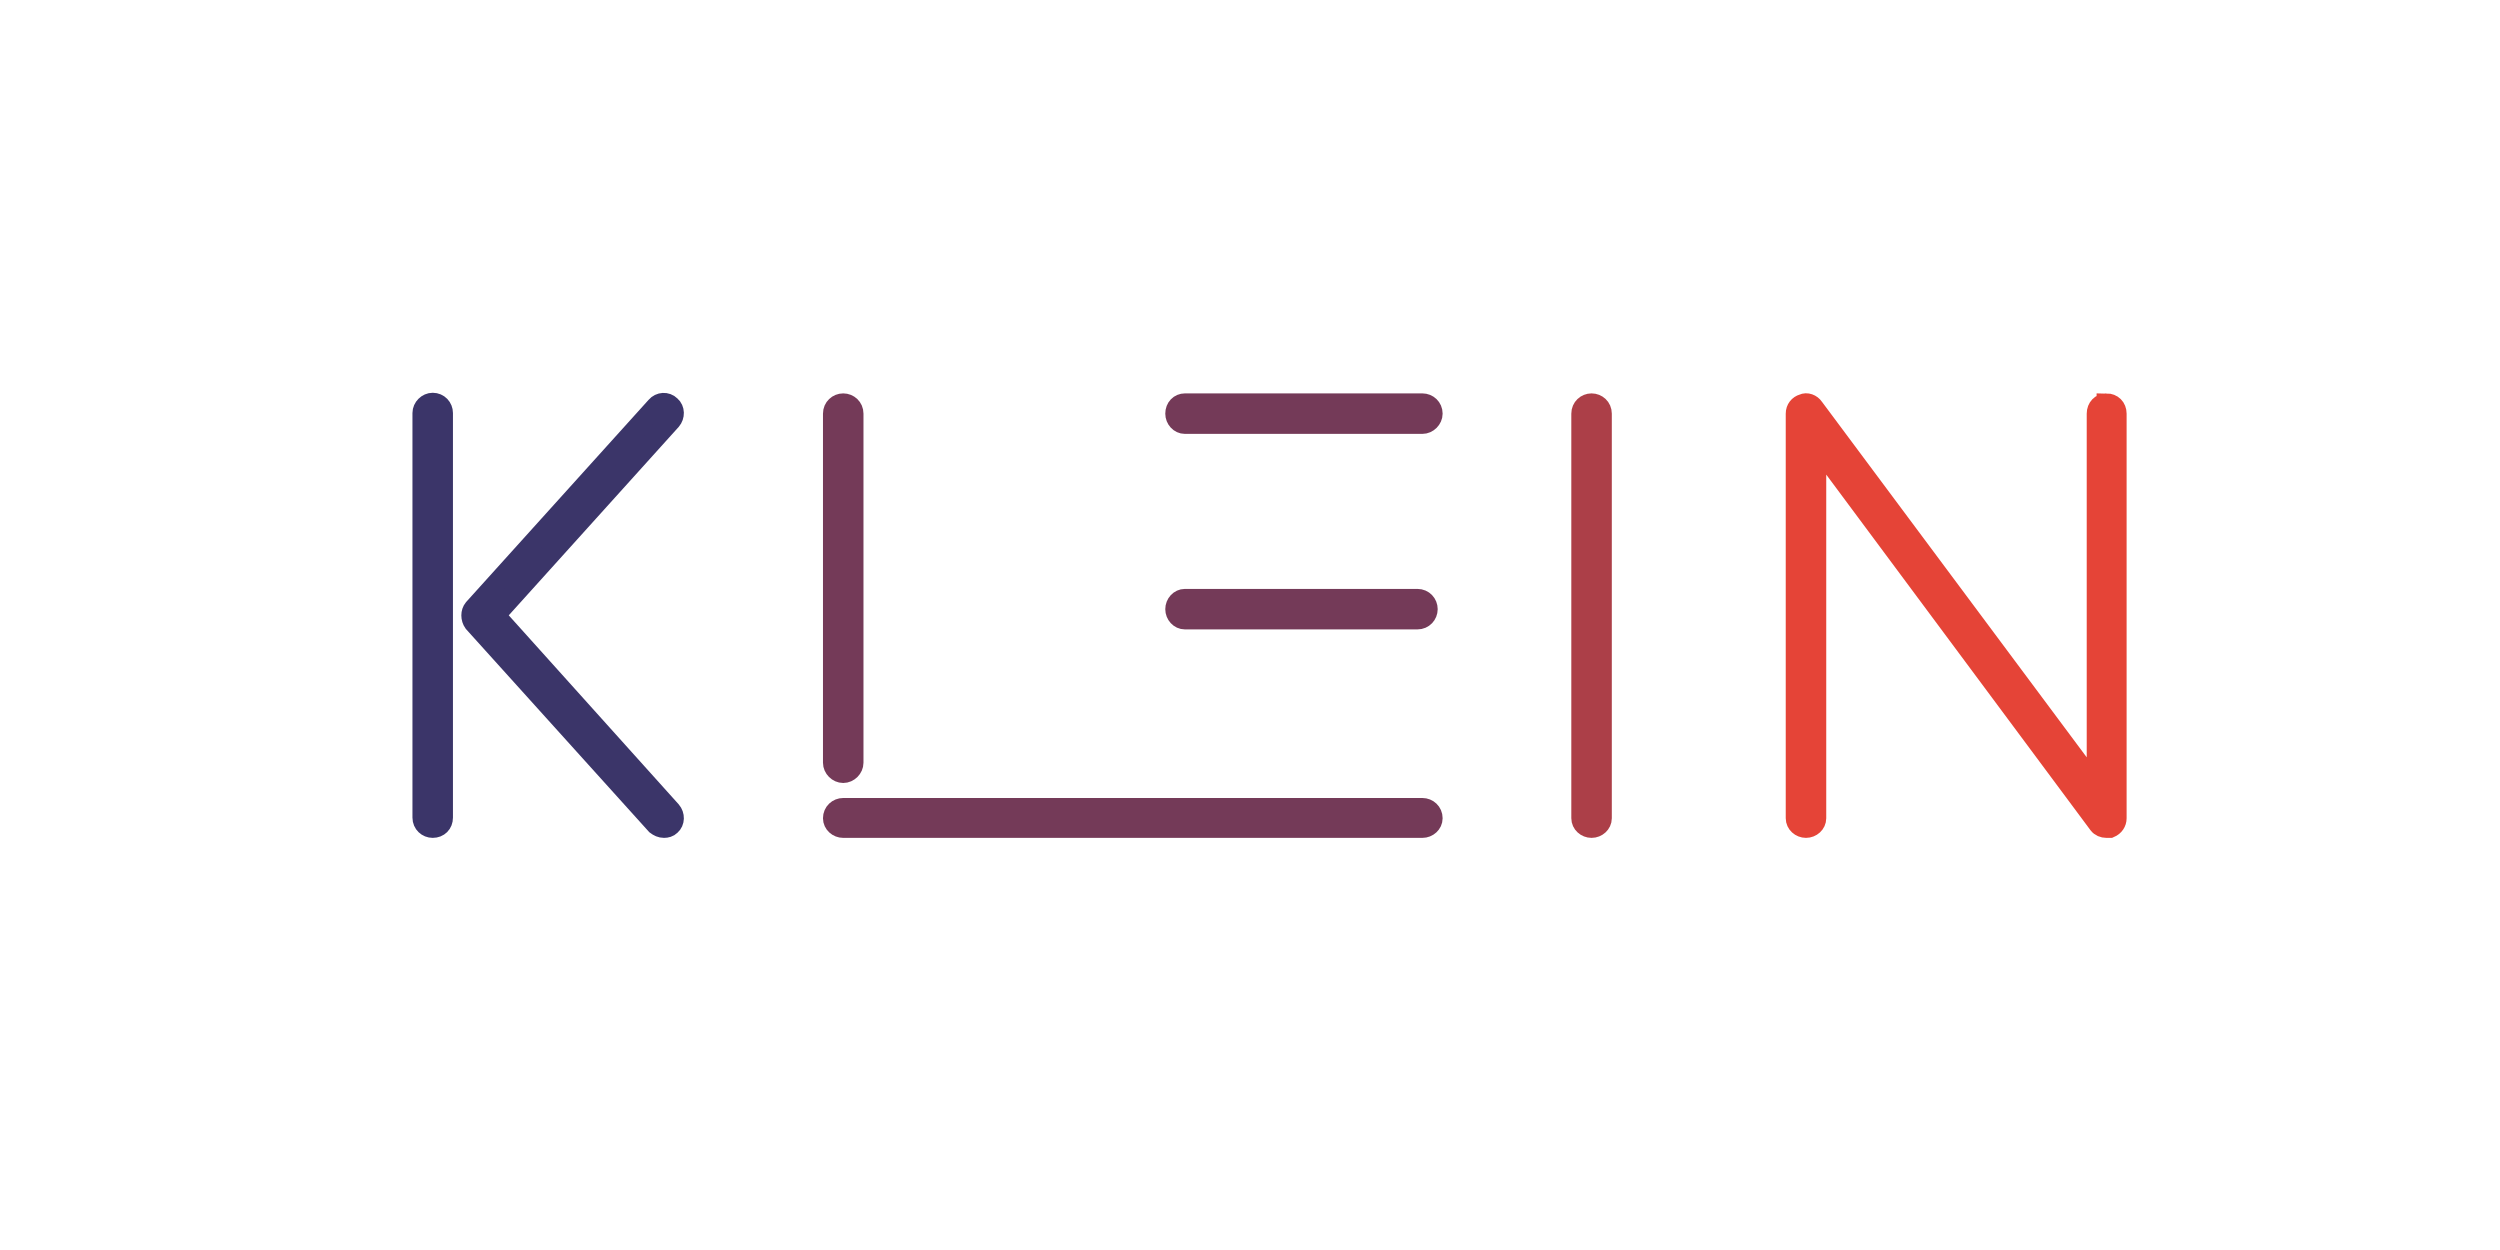
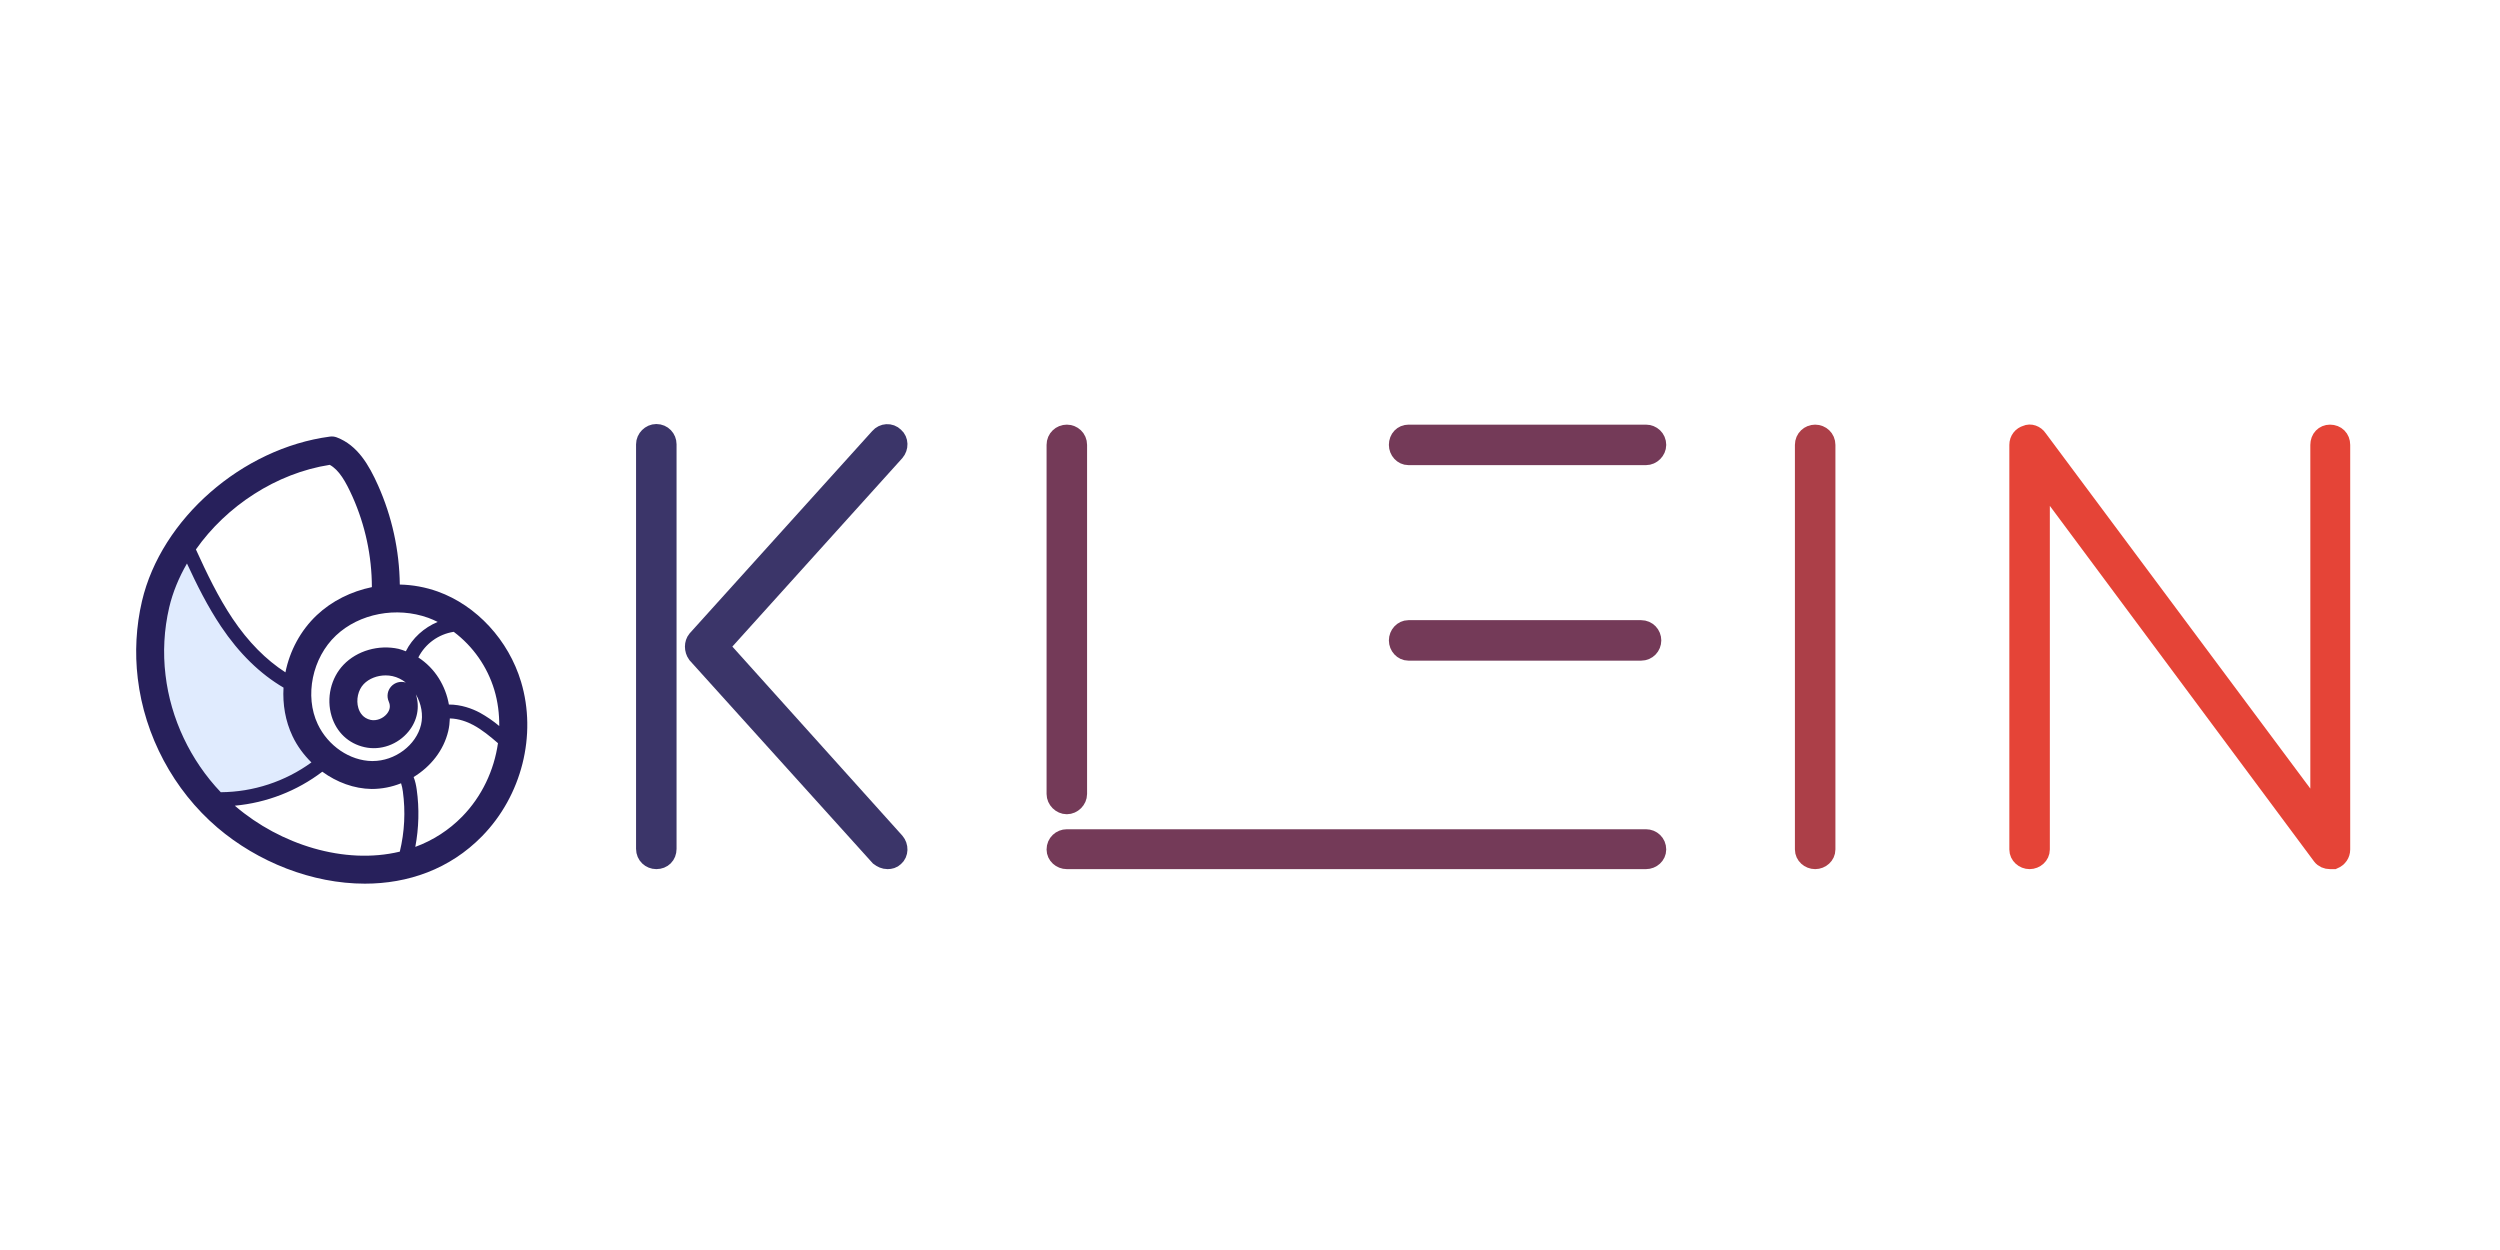
<svg xmlns="http://www.w3.org/2000/svg" width="1280" height="640">
  <g>
    <rect x="-1" y="-1" width="1282" height="642" id="canvas_background" fill="none" />
  </g>
  <g>
    <g id="logo-group" stroke="null">
      <g id="logo-center" stroke="null">
        <g id="title" text-anchor="middle" font-family="'Brandmark Stencil 1'" font-size="72px" font-weight="normal" font-style="normal" stroke="null">
-           <path id="path98315" d="m221.544,423.993c-2.842,0 -5.368,-2.211 -5.368,-5.368l0,-207.157c0,-2.842 2.526,-5.368 5.368,-5.368c3.158,0 5.368,2.526 5.368,5.368l0,207.157c0,3.158 -2.211,5.368 -5.368,5.368zm118.421,0c-1.579,0 -2.842,-0.632 -4.105,-1.579l-93.473,-103.579c-1.579,-2.211 -1.579,-5.368 0,-7.263l93.473,-103.579c1.895,-2.211 5.368,-2.526 7.579,-0.316c2.211,1.895 2.211,5.368 0.316,7.579l-90,99.789l90,100.105c1.895,2.211 1.895,5.684 -0.316,7.579c-0.947,0.947 -2.211,1.263 -3.474,1.263l0,0z" stroke-width="10" stroke-miterlimit="2" fill="#3b3569" stroke="#3b3569" />
-           <path id="path98317" d="m431.731,395.888c2.842,0 5.368,-2.526 5.368,-5.368l0,-178.736c0,-3.158 -2.526,-5.368 -5.368,-5.368c-2.842,0 -5.368,2.211 -5.368,5.368l0,178.736c0,2.842 2.526,5.368 5.368,5.368zm174.947,-178.736l121.579,0c2.842,0 5.368,-2.526 5.368,-5.368c0,-3.158 -2.526,-5.368 -5.368,-5.368l-121.579,0c-2.842,0 -5.053,2.211 -5.053,5.368c0,2.842 2.211,5.368 5.053,5.368zm0,100.105l119.052,0c3.158,0 5.368,-2.526 5.368,-5.368c0,-2.842 -2.211,-5.368 -5.368,-5.368l-119.052,0c-2.842,0 -5.053,2.526 -5.053,5.368c0,2.842 2.211,5.368 5.053,5.368zm121.579,96.316l-296.526,0c-2.842,0 -5.368,2.211 -5.368,5.368c0,2.842 2.526,5.053 5.368,5.053l296.526,0c2.842,0 5.368,-2.211 5.368,-5.053c0,-3.158 -2.526,-5.368 -5.368,-5.368z" stroke-width="10" stroke-miterlimit="2" fill="#743a58" stroke="#743a58" />
-           <path id="path98319" d="m814.881,206.415c-2.842,0 -5.368,2.211 -5.368,5.368l0,207.157c0,2.842 2.526,5.053 5.368,5.053c2.842,0 5.368,-2.211 5.368,-5.053l0,-207.157c0,-3.158 -2.526,-5.368 -5.368,-5.368z" stroke-width="10" stroke-miterlimit="2" fill="#ac3f48" stroke="#ac3f48" />
-           <path id="path98321" d="m1078.456,206.415c-2.842,0 -5.053,2.211 -5.053,5.368l0,191.052l-144.631,-194.21c-1.263,-1.895 -3.789,-2.842 -5.684,-1.895c-2.211,0.632 -3.789,2.526 -3.789,5.053l0,207.157c0,2.842 2.526,5.053 5.368,5.053c2.842,0 5.368,-2.211 5.368,-5.053l0,-191.052l144.315,194.21c0.947,1.263 2.526,1.895 4.105,1.895l1.895,0c2.211,-0.947 3.474,-2.842 3.474,-5.053l0,-207.157c0,-3.158 -2.211,-5.368 -5.368,-5.368z" stroke-width="10" stroke-miterlimit="2" fill="#e54437" stroke="#e54437" />
+           <path id="path98315" d="m336.027,439.993c-2.842,0 -5.368,-2.211 -5.368,-5.368l0,-207.157c0,-2.842 2.526,-5.368 5.368,-5.368c3.158,0 5.368,2.526 5.368,5.368l0,207.157c0,3.158 -2.211,5.368 -5.368,5.368zm118.421,0c-1.579,0 -2.842,-0.632 -4.105,-1.579l-93.473,-103.579c-1.579,-2.211 -1.579,-5.368 0,-7.263l93.473,-103.579c1.895,-2.211 5.368,-2.526 7.579,-0.316c2.211,1.895 2.211,5.368 0.316,7.579l-90,99.789l90,100.105c1.895,2.211 1.895,5.684 -0.316,7.579c-0.947,0.947 -2.211,1.263 -3.474,1.263l0,0z" stroke-width="10" stroke-miterlimit="2" fill="#3b3569" stroke="#3b3569" />
+           <path id="path98317" d="m546.214,411.888c2.842,0 5.368,-2.526 5.368,-5.368l0,-178.736c0,-3.158 -2.526,-5.368 -5.368,-5.368c-2.842,0 -5.368,2.211 -5.368,5.368l0,178.736c0,2.842 2.526,5.368 5.368,5.368zm174.947,-178.736l121.579,0c2.842,0 5.368,-2.526 5.368,-5.368c0,-3.158 -2.526,-5.368 -5.368,-5.368l-121.579,0c-2.842,0 -5.053,2.211 -5.053,5.368c0,2.842 2.211,5.368 5.053,5.368zm0,100.105l119.052,0c3.158,0 5.368,-2.526 5.368,-5.368c0,-2.842 -2.211,-5.368 -5.368,-5.368l-119.052,0c-2.842,0 -5.053,2.526 -5.053,5.368c0,2.842 2.211,5.368 5.053,5.368zm121.579,96.316l-296.526,0c-2.842,0 -5.368,2.211 -5.368,5.368c0,2.842 2.526,5.053 5.368,5.053l296.526,0c2.842,0 5.368,-2.211 5.368,-5.053c0,-3.158 -2.526,-5.368 -5.368,-5.368z" stroke-width="10" stroke-miterlimit="2" fill="#743a58" stroke="#743a58" />
+           <path id="path98319" d="m929.364,222.415c-2.842,0 -5.368,2.211 -5.368,5.368l0,207.157c0,2.842 2.526,5.053 5.368,5.053c2.842,0 5.368,-2.211 5.368,-5.053l0,-207.157c0,-3.158 -2.526,-5.368 -5.368,-5.368z" stroke-width="10" stroke-miterlimit="2" fill="#ac3f48" stroke="#ac3f48" />
+           <path id="path98321" d="m1192.939,222.415c-2.842,0 -5.053,2.211 -5.053,5.368l0,191.052l-144.631,-194.21c-1.263,-1.895 -3.789,-2.842 -5.684,-1.895c-2.211,0.632 -3.789,2.526 -3.789,5.053l0,207.157c0,2.842 2.526,5.053 5.368,5.053c2.842,0 5.368,-2.211 5.368,-5.053l0,-191.052l144.315,194.21c0.947,1.263 2.526,1.895 4.105,1.895l1.895,0c2.211,-0.947 3.474,-2.842 3.474,-5.053l0,-207.157c0,-3.158 -2.211,-5.368 -5.368,-5.368z" stroke-width="10" stroke-miterlimit="2" fill="#e54437" stroke="#e54437" />
        </g>
      </g>
    </g>
+     <g stroke="null">
+       <path stroke="null" p-id="10484" fill="#E0EBFE" d="m152.407,350.722s-39.47,-16.33 -57.939,-73.583c0,0 -28.641,37.968 -14.907,80.521s30.686,52.982 30.686,52.982s44.52,-5.35 57.124,-22.632c0,0 -13.662,-6.008 -14.964,-37.288z" />
+       <path stroke="null" data-spm-anchor-id="a313x.7781069.0.i45" p-id="10485" fill="#27205b" d="m224.13,302.869a61.351,61.351 0 0 0 -19.435,-3.576a128.482,128.482 0 0 0 -11.123,-50.772c-4.642,-10.358 -10.422,-20.508 -21.151,-24.585a7.103,7.103 0 0 0 -3.483,-0.401c-45.014,5.966 -86.386,42.174 -96.243,84.226a114.305,114.305 0 0 0 -2.16,39.57c3.462,29.377 18.326,57.224 40.772,76.394c20.672,17.639 48.497,28.712 75.521,28.712c21.952,0 43.376,-7.303 60.013,-24.32c20.3,-20.751 28.118,-51.766 19.942,-79.033c-6.409,-21.337 -22.746,-39.055 -42.653,-46.215zm-55.292,-64.87c4.735,2.589 8.133,8.462 11.688,16.38a114.276,114.276 0 0 1 9.878,46.23c-10.565,2.189 -20.457,7.06 -28.161,14.313c-8.383,7.883 -13.884,18.326 -16.108,29.32c-9.9,-6.402 -19.013,-15.515 -27.06,-27.517c-7.396,-11.044 -13.247,-23.29 -18.769,-35.407c15.608,-22.217 41.158,-39.07 68.525,-43.318l0.007,0zm-84.09,107.667a99.999,99.999 0 0 1 1.874,-34.642c1.831,-7.811 4.993,-15.372 9.106,-22.518c5.093,10.994 10.586,22.01 17.41,32.196c9.356,13.97 20.15,24.392 32.024,31.351c-0.501,8.555 0.944,17.146 4.614,24.871c2.403,5.079 5.772,9.571 9.678,13.44a80.006,80.006 0 0 1 -46.423,15.25c-15.486,-16.266 -25.658,-37.596 -28.283,-59.949zm119.955,90.371c-28.34,6.824 -61.158,-3.612 -84.105,-23.197c-0.122,-0.107 -0.222,-0.229 -0.343,-0.329a87.173,87.173 0 0 0 44.77,-17.396c7.461,5.436 16.294,8.727 25.293,8.841a40.343,40.343 0 0 0 15.028,-2.918c0.443,1.309 0.715,2.775 0.916,4.177a83.003,83.003 0 0 1 -1.559,30.822zm-13.898,-46.38l-0.3,0c-11.352,-0.143 -22.532,-7.725 -27.811,-18.862c-6.86,-14.449 -2.84,-33.991 9.349,-45.45c11.967,-11.259 30.937,-14.885 47.238,-9.013c1.645,0.587 3.24,1.323 4.814,2.096c-6.981,2.897 -12.961,8.29 -16.309,15.028c-1.23,-0.443 -2.432,-0.959 -3.712,-1.245c-10.207,-2.253 -21.266,0.93 -28.168,8.126c-6.509,6.781 -8.905,17.117 -6.123,26.337c2.504,8.262 8.655,14.048 16.895,15.88c8.197,1.838 17.024,-1.323 22.503,-8.04c4.521,-5.544 5.851,-12.518 3.734,-19.041c2.833,4.843 3.827,10.615 2.661,15.579c-2.489,10.486 -13.333,18.598 -24.771,18.598l0,0.007zm8.233,-30.45c0.98,2.182 0.665,4.292 -0.944,6.266c-2.024,2.475 -5.436,3.741 -8.319,3.119c-3.948,-0.88 -5.608,-3.784 -6.295,-6.066c-1.273,-4.213 -0.143,-9.263 2.747,-12.282c2.718,-2.833 6.938,-4.442 11.216,-4.442c1.187,0 2.382,0.122 3.541,0.379c2.432,0.536 4.735,1.667 6.788,3.29a7.153,7.153 0 0 0 -8.727,9.728l-0.007,0.007zm37.582,58.905a64.813,64.813 0 0 1 -23.984,15.493c1.824,-9.685 2.096,-19.692 0.715,-29.399c-0.286,-2.003 -0.722,-4.242 -1.574,-6.366c8.698,-5.308 15.372,-13.598 17.718,-23.498c0.501,-2.124 0.751,-4.313 0.823,-6.509c4.642,0.1 8.941,1.738 11.967,3.362c4.549,2.432 8.684,5.858 12.675,9.313c-1.974,13.898 -8.247,27.289 -18.34,37.603zm9.034,-53.225c-3.906,-2.089 -9.556,-4.177 -15.822,-4.163a37.317,37.317 0 0 0 -5.164,-13.448a34.663,34.663 0 0 0 -10.486,-10.658a24.513,24.513 0 0 1 18.133,-13.126a58.297,58.297 0 0 1 20.765,29.706c1.81,6.03 2.582,12.274 2.539,18.526a62.889,62.889 0 0 0 -9.964,-6.838z" />
+     </g>
  </g>
</svg>
